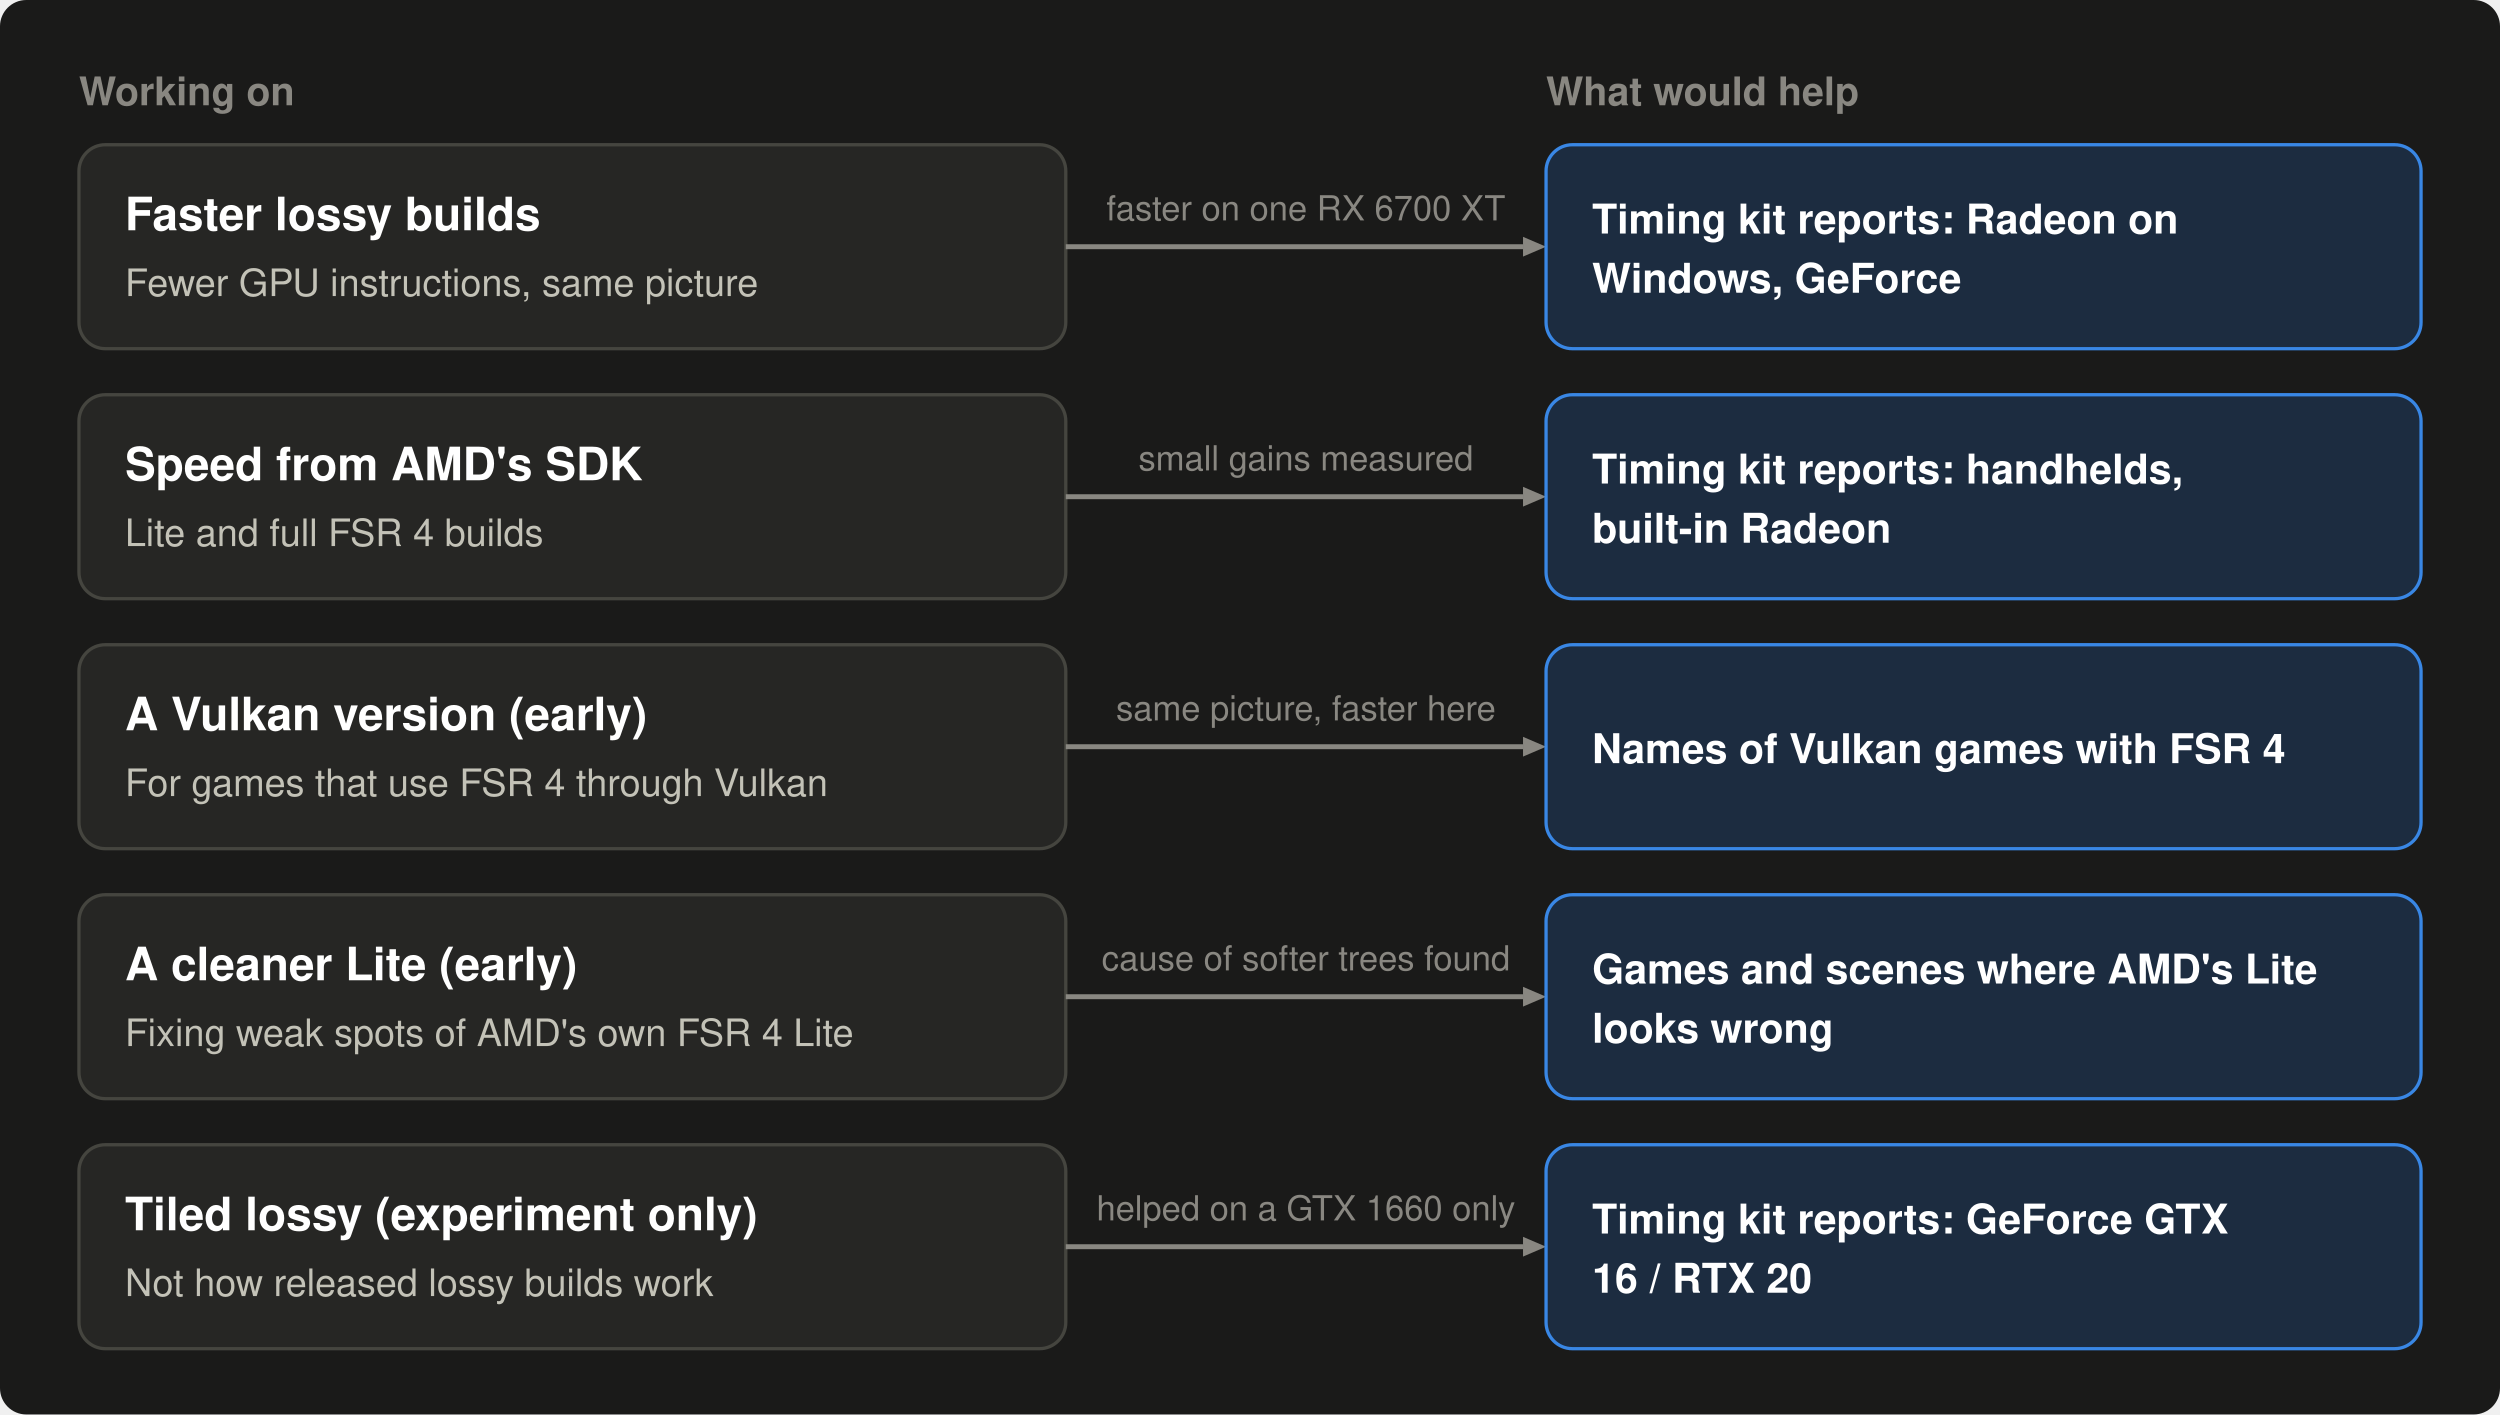
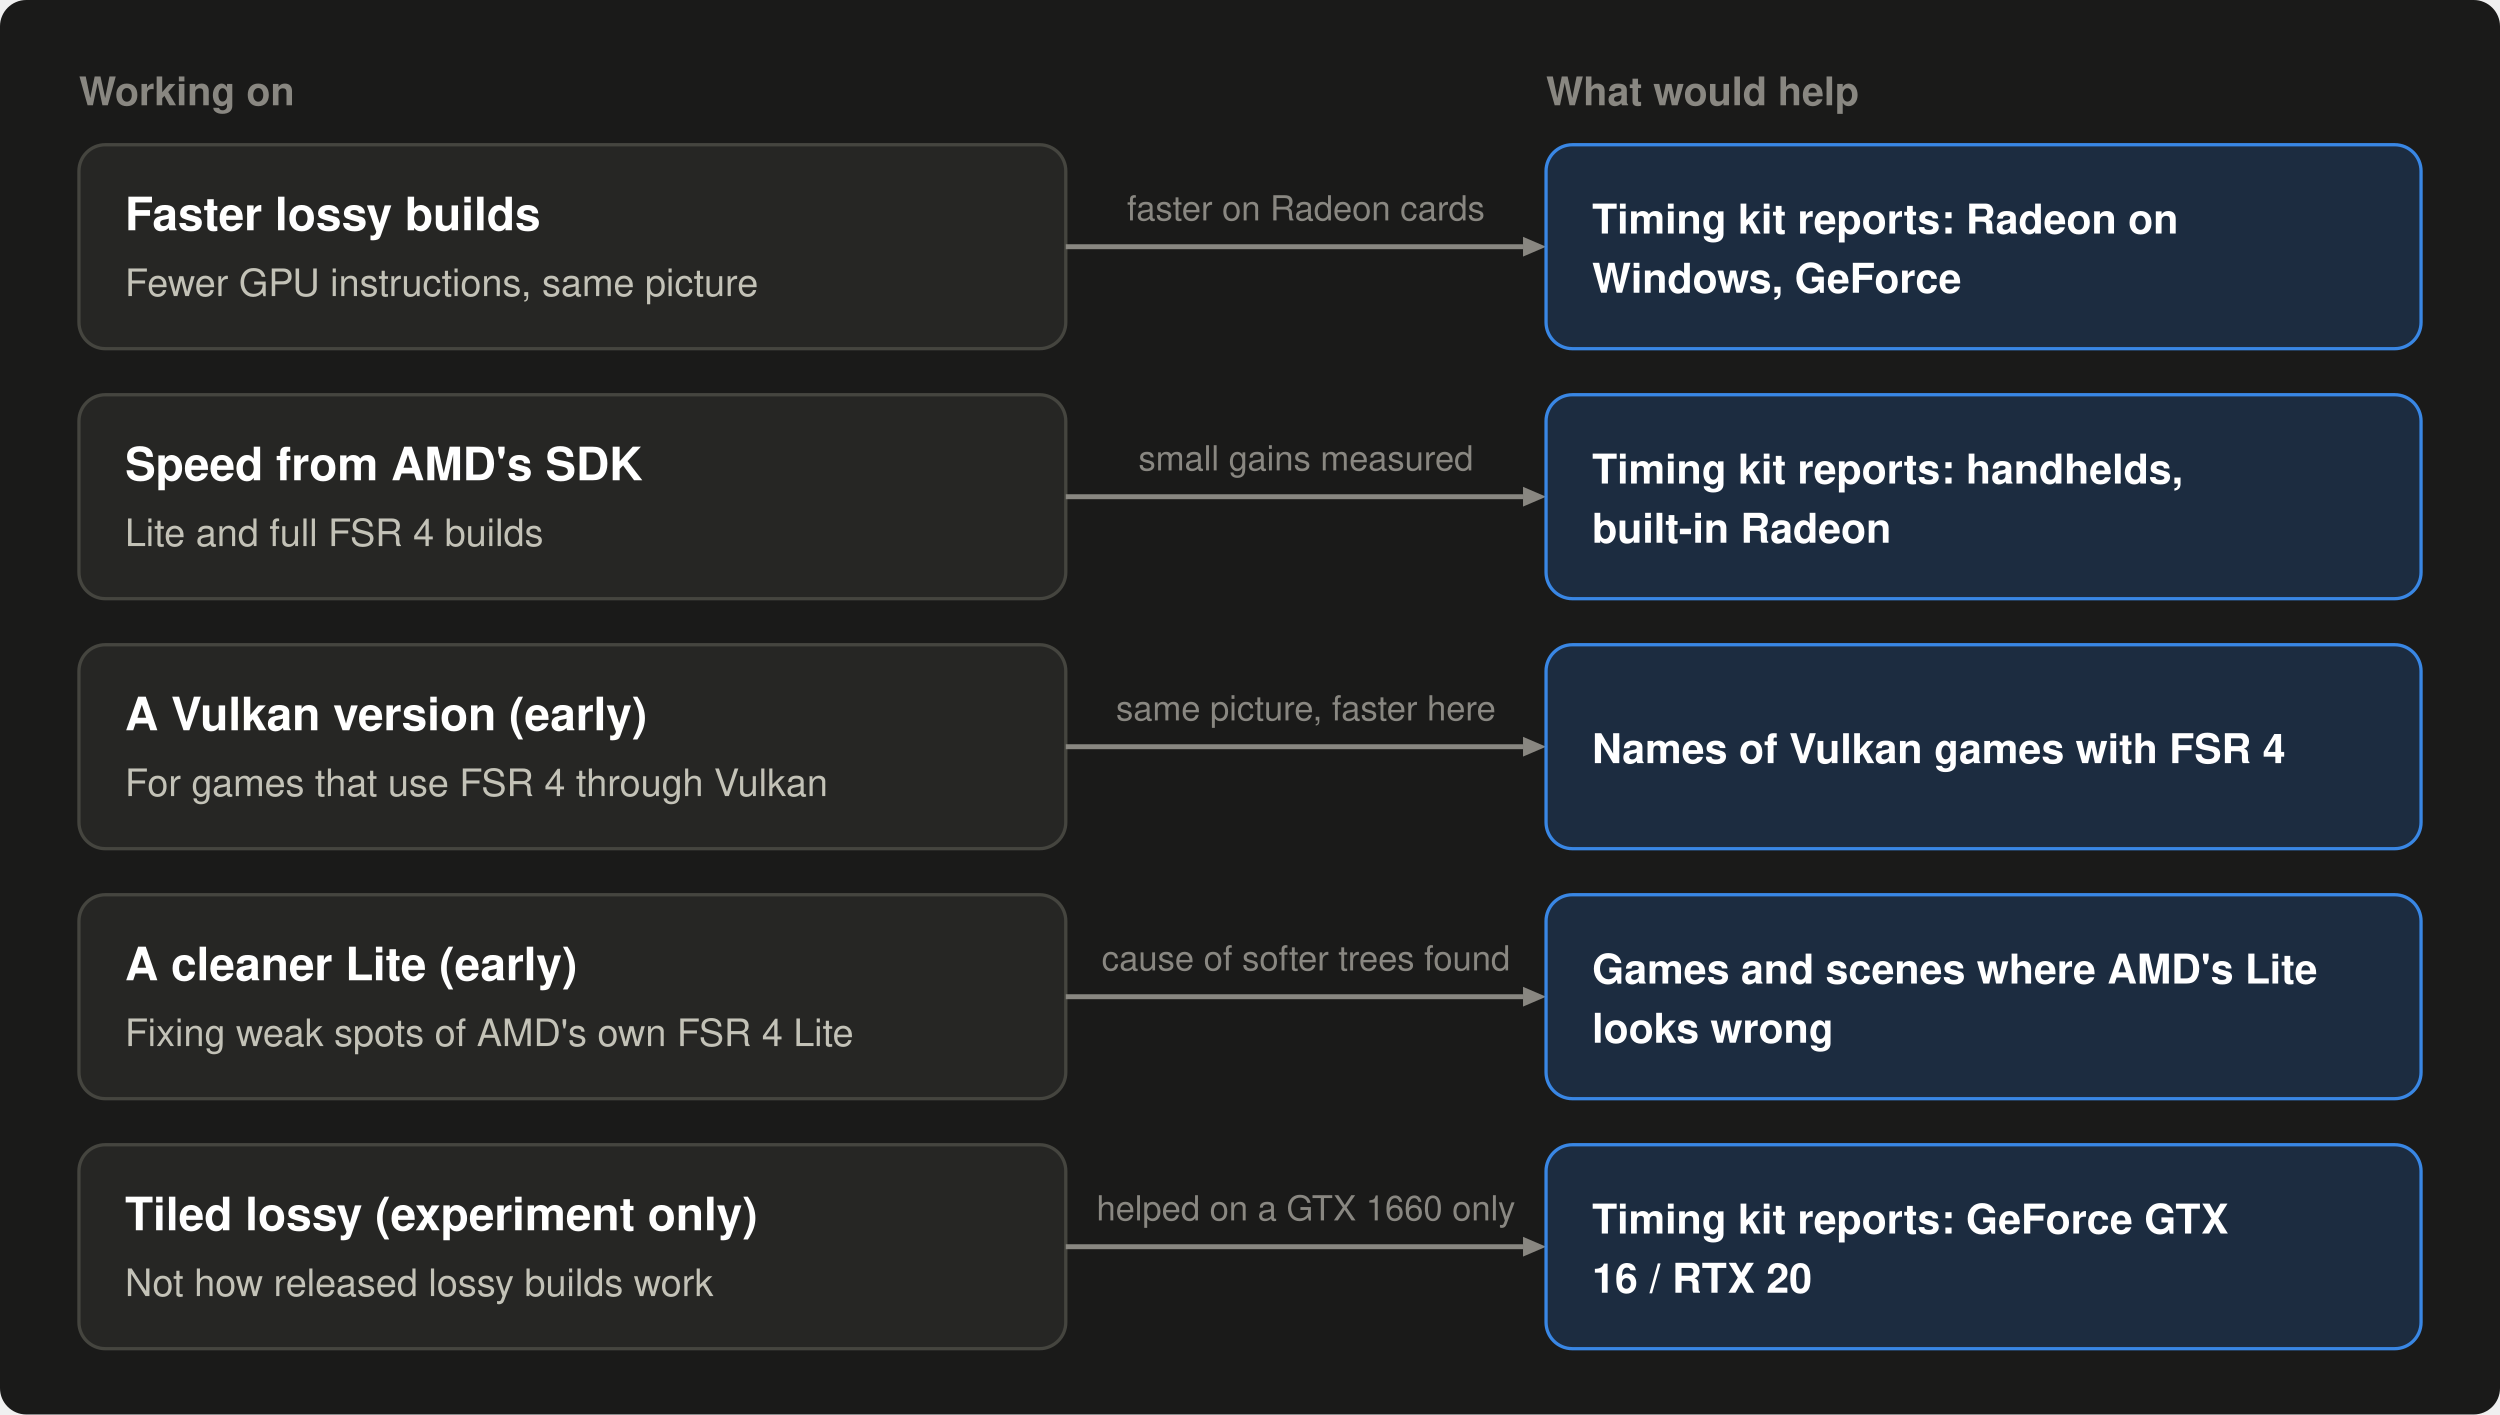
<svg xmlns="http://www.w3.org/2000/svg" width="760" height="430" viewBox="0 0 760 430" role="img" aria-label="5 parts being worked on, each with what would help: Faster lossy builds: Timing kit reports: Radeon on Windows, GeForce; Speed from AMD's SDK: Timing kit reports: handhelds, built-in Radeon; A Vulkan version (early): Names of Vulkan games with FSR 4; A cleaner Lite (early): Games and scenes where AMD's Lite looks wrong; Tiled lossy (experiment only): Timing kit reports: GeForce GTX 16 / RTX 20">
  <rect width="760" height="430" rx="8" fill="#1a1a19" />
  <text x="24" y="32" font-family="-apple-system, 'Segoe UI', Helvetica, Arial, sans-serif" font-size="12" font-weight="600" text-anchor="start" fill="#898781">Working on</text>
  <text x="470" y="32" font-family="-apple-system, 'Segoe UI', Helvetica, Arial, sans-serif" font-size="12" font-weight="600" text-anchor="start" fill="#898781">What would help</text>
  <rect x="24" y="44" width="300" height="62" rx="8" fill="#262624" stroke="#45453f" />
  <text x="38" y="70" font-family="-apple-system, 'Segoe UI', Helvetica, Arial, sans-serif" font-size="14" font-weight="600" text-anchor="start" fill="#ffffff">Faster lossy builds</text>
  <text x="38" y="90" font-family="-apple-system, 'Segoe UI', Helvetica, Arial, sans-serif" font-size="11.5" text-anchor="start" fill="#c3c2b7">Fewer GPU instructions, same picture</text>
  <line x1="324" y1="75" x2="463" y2="75" stroke="#898781" stroke-width="1.5" />
  <polygon points="470,75 463,72 463,78" fill="#898781" />
-   <text x="397" y="67" font-family="-apple-system, 'Segoe UI', Helvetica, Arial, sans-serif" font-size="10.5" text-anchor="middle" fill="#898781">faster on one RX 6700 XT</text>
+   <text x="397" y="67" font-family="-apple-system, 'Segoe UI', Helvetica, Arial, sans-serif" font-size="10.5" text-anchor="middle" fill="#898781">faster on Radeon cards</text>
  <rect x="470" y="44" width="266" height="62" rx="8" fill="#1c2c40" stroke="#3987e5" />
  <text x="484" y="71" font-family="-apple-system, 'Segoe UI', Helvetica, Arial, sans-serif" font-size="12.5" font-weight="600" text-anchor="start" fill="#ffffff">Timing kit reports: Radeon on</text>
  <text x="484" y="89" font-family="-apple-system, 'Segoe UI', Helvetica, Arial, sans-serif" font-size="12.5" font-weight="600" text-anchor="start" fill="#ffffff">Windows, GeForce</text>
  <rect x="24" y="120" width="300" height="62" rx="8" fill="#262624" stroke="#45453f" />
  <text x="38" y="146" font-family="-apple-system, 'Segoe UI', Helvetica, Arial, sans-serif" font-size="14" font-weight="600" text-anchor="start" fill="#ffffff">Speed from AMD's SDK</text>
  <text x="38" y="166" font-family="-apple-system, 'Segoe UI', Helvetica, Arial, sans-serif" font-size="11.5" text-anchor="start" fill="#c3c2b7">Lite and full FSR 4 builds</text>
  <line x1="324" y1="151" x2="463" y2="151" stroke="#898781" stroke-width="1.5" />
  <polygon points="470,151 463,148 463,154" fill="#898781" />
  <text x="397" y="143" font-family="-apple-system, 'Segoe UI', Helvetica, Arial, sans-serif" font-size="10.5" text-anchor="middle" fill="#898781">small gains measured</text>
  <rect x="470" y="120" width="266" height="62" rx="8" fill="#1c2c40" stroke="#3987e5" />
  <text x="484" y="147" font-family="-apple-system, 'Segoe UI', Helvetica, Arial, sans-serif" font-size="12.5" font-weight="600" text-anchor="start" fill="#ffffff">Timing kit reports: handhelds,</text>
  <text x="484" y="165" font-family="-apple-system, 'Segoe UI', Helvetica, Arial, sans-serif" font-size="12.5" font-weight="600" text-anchor="start" fill="#ffffff">built-in Radeon</text>
  <rect x="24" y="196" width="300" height="62" rx="8" fill="#262624" stroke="#45453f" />
  <text x="38" y="222" font-family="-apple-system, 'Segoe UI', Helvetica, Arial, sans-serif" font-size="14" font-weight="600" text-anchor="start" fill="#ffffff">A Vulkan version (early)</text>
  <text x="38" y="242" font-family="-apple-system, 'Segoe UI', Helvetica, Arial, sans-serif" font-size="11.5" text-anchor="start" fill="#c3c2b7">For games that use FSR 4 through Vulkan</text>
  <line x1="324" y1="227" x2="463" y2="227" stroke="#898781" stroke-width="1.5" />
  <polygon points="470,227 463,224 463,230" fill="#898781" />
  <text x="397" y="219" font-family="-apple-system, 'Segoe UI', Helvetica, Arial, sans-serif" font-size="10.5" text-anchor="middle" fill="#898781">same picture, faster here</text>
  <rect x="470" y="196" width="266" height="62" rx="8" fill="#1c2c40" stroke="#3987e5" />
  <text x="484" y="232" font-family="-apple-system, 'Segoe UI', Helvetica, Arial, sans-serif" font-size="12.5" font-weight="600" text-anchor="start" fill="#ffffff">Names of Vulkan games with FSR 4</text>
  <rect x="24" y="272" width="300" height="62" rx="8" fill="#262624" stroke="#45453f" />
  <text x="38" y="298" font-family="-apple-system, 'Segoe UI', Helvetica, Arial, sans-serif" font-size="14" font-weight="600" text-anchor="start" fill="#ffffff">A cleaner Lite (early)</text>
  <text x="38" y="318" font-family="-apple-system, 'Segoe UI', Helvetica, Arial, sans-serif" font-size="11.5" text-anchor="start" fill="#c3c2b7">Fixing weak spots of AMD's own FSR 4 Lite</text>
  <line x1="324" y1="303" x2="463" y2="303" stroke="#898781" stroke-width="1.5" />
  <polygon points="470,303 463,300 463,306" fill="#898781" />
  <text x="397" y="295" font-family="-apple-system, 'Segoe UI', Helvetica, Arial, sans-serif" font-size="10.5" text-anchor="middle" fill="#898781">cause of softer trees found</text>
  <rect x="470" y="272" width="266" height="62" rx="8" fill="#1c2c40" stroke="#3987e5" />
  <text x="484" y="299" font-family="-apple-system, 'Segoe UI', Helvetica, Arial, sans-serif" font-size="12.5" font-weight="600" text-anchor="start" fill="#ffffff">Games and scenes where AMD's Lite</text>
  <text x="484" y="317" font-family="-apple-system, 'Segoe UI', Helvetica, Arial, sans-serif" font-size="12.5" font-weight="600" text-anchor="start" fill="#ffffff">looks wrong</text>
  <rect x="24" y="348" width="300" height="62" rx="8" fill="#262624" stroke="#45453f" />
  <text x="38" y="374" font-family="-apple-system, 'Segoe UI', Helvetica, Arial, sans-serif" font-size="14" font-weight="600" text-anchor="start" fill="#ffffff">Tiled lossy (experiment only)</text>
  <text x="38" y="394" font-family="-apple-system, 'Segoe UI', Helvetica, Arial, sans-serif" font-size="11.5" text-anchor="start" fill="#c3c2b7">Not how released lossy builds work</text>
  <line x1="324" y1="379" x2="463" y2="379" stroke="#898781" stroke-width="1.5" />
  <polygon points="470,379 463,376 463,382" fill="#898781" />
  <text x="397" y="371" font-family="-apple-system, 'Segoe UI', Helvetica, Arial, sans-serif" font-size="10.5" text-anchor="middle" fill="#898781">helped on a GTX 1660 only</text>
  <rect x="470" y="348" width="266" height="62" rx="8" fill="#1c2c40" stroke="#3987e5" />
  <text x="484" y="375" font-family="-apple-system, 'Segoe UI', Helvetica, Arial, sans-serif" font-size="12.5" font-weight="600" text-anchor="start" fill="#ffffff">Timing kit reports: GeForce GTX</text>
  <text x="484" y="393" font-family="-apple-system, 'Segoe UI', Helvetica, Arial, sans-serif" font-size="12.5" font-weight="600" text-anchor="start" fill="#ffffff">16 / RTX 20</text>
</svg>
